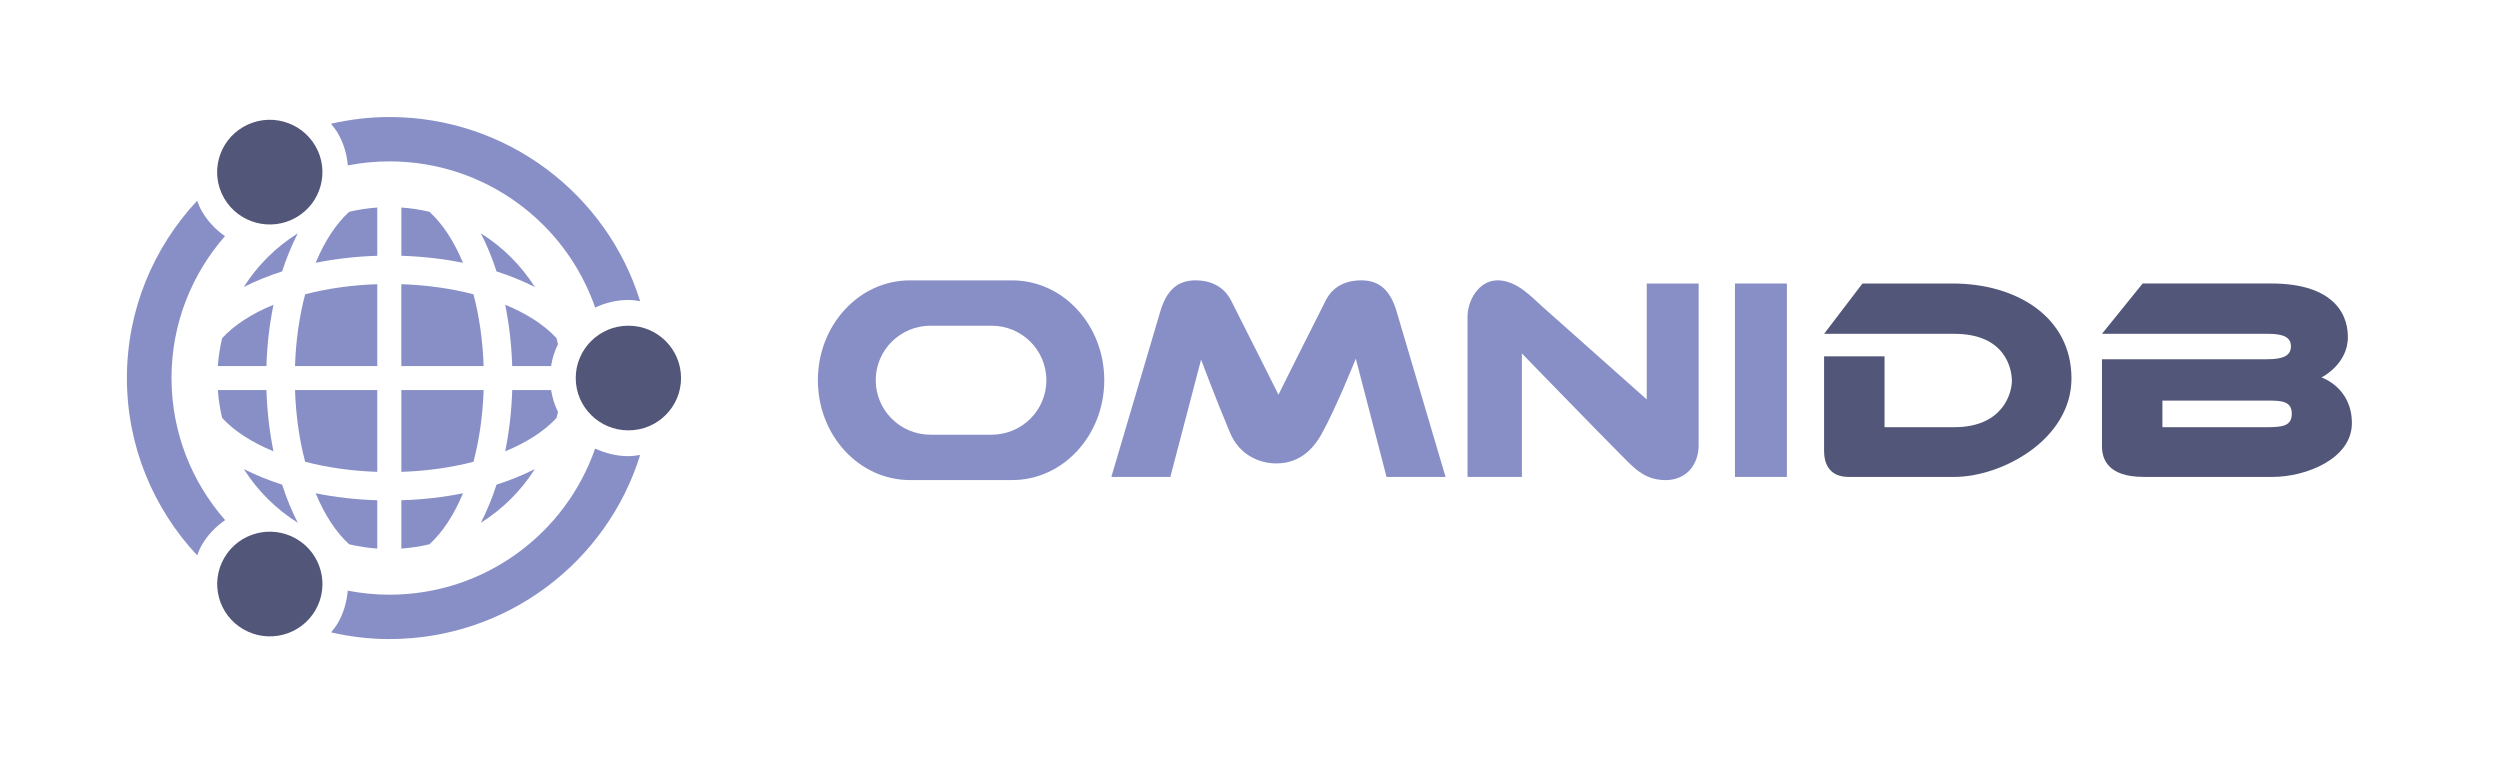
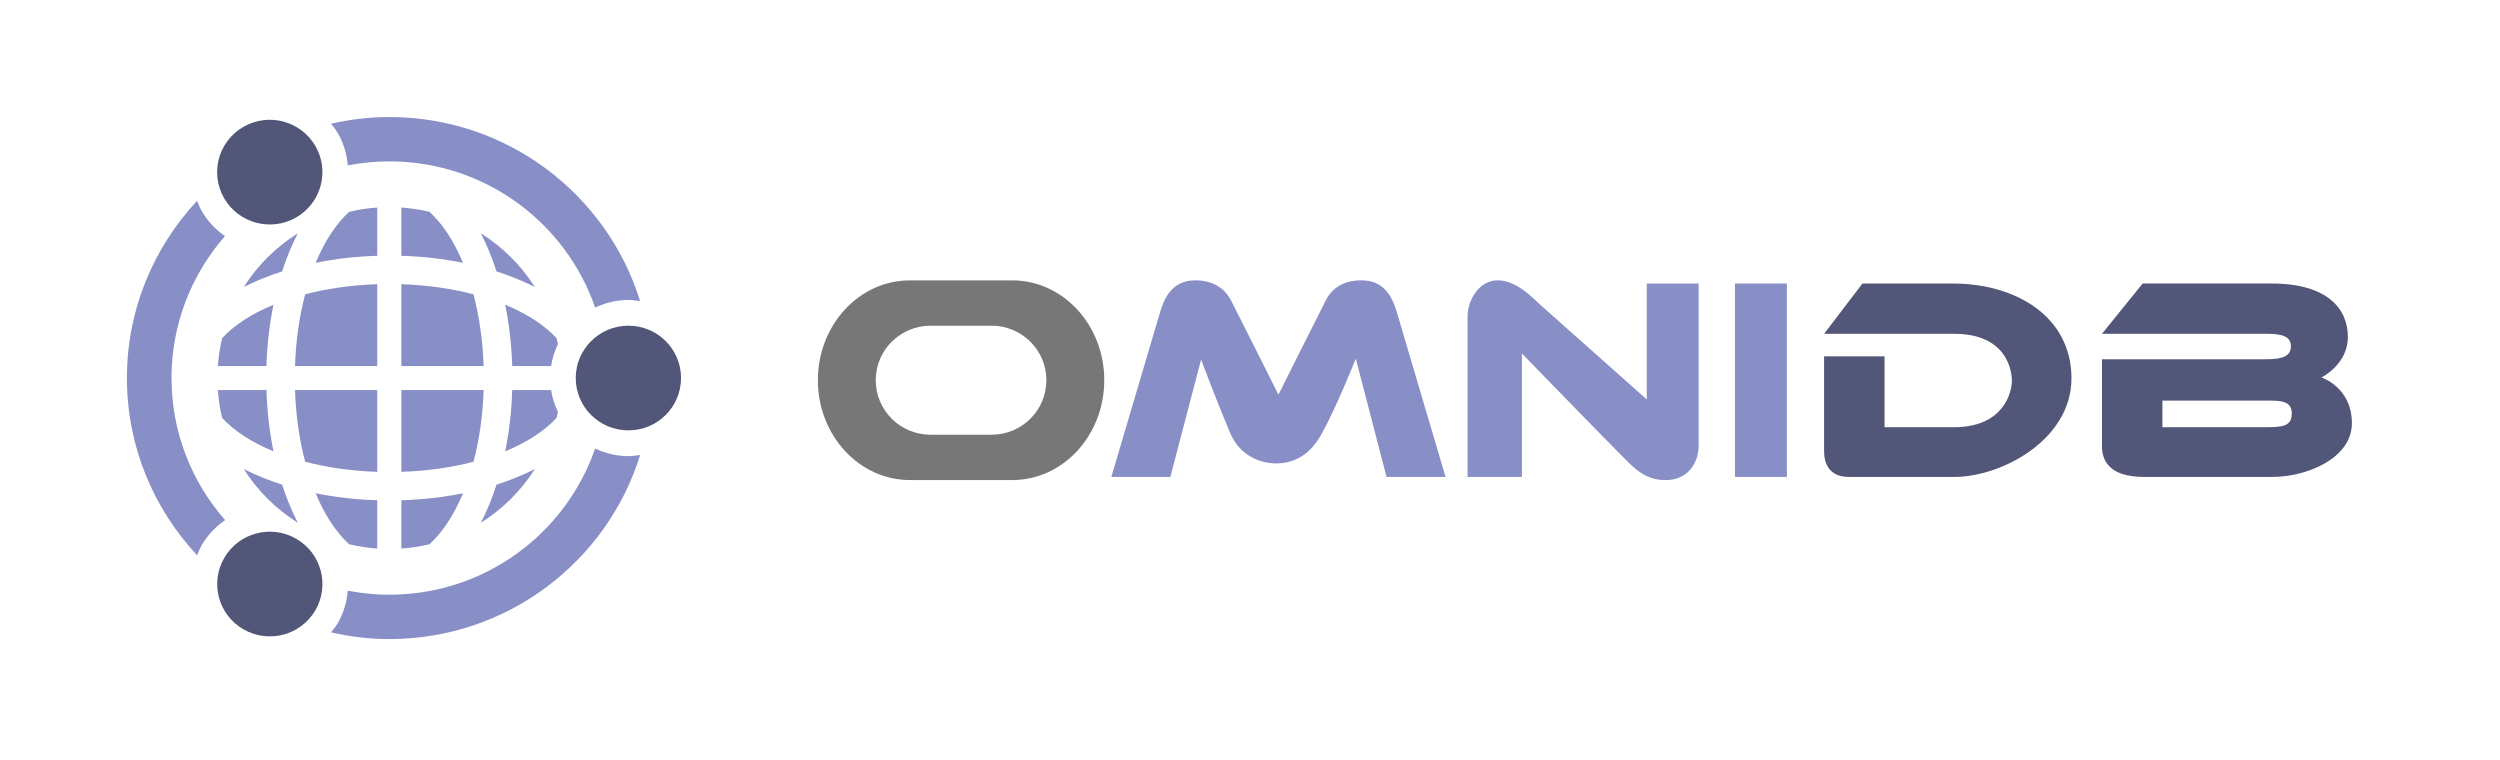
<svg xmlns="http://www.w3.org/2000/svg" width="191" height="58" viewBox="0 0 191 58" fill="none">
-   <path d="M77.339 21.421H69.511C65.632 21.421 62.486 24.835 62.486 29.047C62.486 33.261 65.632 36.676 69.511 36.676H77.339C81.22 36.676 84.366 33.261 84.366 29.047C84.366 24.834 81.22 21.421 77.339 21.421ZM75.757 33.212H71.093C68.781 33.212 66.906 31.349 66.906 29.047C66.906 26.748 68.781 24.884 71.093 24.884H75.757C78.07 24.884 79.944 26.748 79.944 29.047C79.945 31.349 78.07 33.212 75.757 33.212Z" fill="#878FC6" />
+   <path d="M77.339 21.421H69.511C65.632 21.421 62.486 24.835 62.486 29.047C62.486 33.261 65.632 36.676 69.511 36.676H77.339C81.22 36.676 84.366 33.261 84.366 29.047C84.366 24.834 81.22 21.421 77.339 21.421ZM75.757 33.212H71.093C68.781 33.212 66.906 31.349 66.906 29.047C66.906 26.748 68.781 24.884 71.093 24.884H75.757C78.07 24.884 79.944 26.748 79.944 29.047C79.945 31.349 78.07 33.212 75.757 33.212Z" fill="#777777" />
  <path d="M106.697 23.782C106.23 22.226 105.429 21.417 103.997 21.417C103.067 21.417 101.92 21.712 101.294 22.941C100.134 25.216 97.674 30.155 97.674 30.155C97.674 30.155 95.22 25.244 94.059 22.968C93.433 21.739 92.279 21.417 91.35 21.417C89.918 21.417 89.118 22.226 88.65 23.782C88.186 25.328 84.906 36.437 84.906 36.437H89.414L91.763 27.474C91.763 27.474 92.922 30.575 93.978 33.069C94.704 34.787 96.242 35.405 97.51 35.405C98.778 35.405 100.025 34.837 100.939 33.212C102.059 31.223 103.584 27.401 103.584 27.401L105.932 36.437H110.44C110.44 36.437 107.161 25.329 106.697 23.782Z" fill="#878FC6" />
  <path d="M112.12 36.437C112.12 36.437 112.12 25.369 112.12 24.178C112.12 22.987 112.962 21.417 114.418 21.417C115.874 21.417 117.061 22.733 117.738 23.339C118.416 23.945 125.811 30.516 125.811 30.516V21.66H129.776C129.776 21.66 129.776 32.671 129.776 34.03C129.776 35.39 128.932 36.68 127.244 36.68C125.556 36.68 124.736 35.639 123.662 34.572C122.589 33.505 116.274 27.007 116.274 27.007V36.438H112.12V36.437Z" fill="#878FC6" />
  <path d="M136.518 21.66H132.552V36.437H136.518V21.66Z" fill="#878FC6" />
  <path d="M139.36 27.226C139.36 27.226 139.36 33.56 139.36 34.464C139.36 35.369 139.718 36.437 141.247 36.437C142.776 36.437 145.684 36.437 149.308 36.437C152.932 36.437 158.26 33.59 158.26 28.905C158.26 24.219 154.062 21.66 149.184 21.66C144.306 21.66 142.292 21.66 142.292 21.66L139.361 25.504C139.361 25.504 145.357 25.504 149.309 25.504C153.261 25.504 153.708 28.241 153.708 29.103C153.708 29.966 153.075 32.637 149.309 32.637C145.543 32.637 143.979 32.637 143.979 32.637V27.226H139.36Z" fill="#525678" />
  <path d="M177.357 28.838C177.357 28.838 179.378 27.854 179.378 25.746C179.378 23.637 177.873 21.659 173.539 21.659C169.204 21.659 163.699 21.659 163.699 21.659L160.59 25.503C160.59 25.503 172.137 25.503 173.28 25.503C174.424 25.503 175.026 25.752 175.026 26.452C175.026 27.151 174.483 27.446 173.21 27.446C171.935 27.446 160.591 27.446 160.591 27.446C160.591 27.446 160.591 33.125 160.591 34.102C160.591 35.079 161.05 36.436 163.78 36.436C166.511 36.436 171.175 36.436 173.649 36.436C176.121 36.436 179.684 35.081 179.684 32.328C179.682 29.577 177.357 28.838 177.357 28.838ZM173.171 32.637C171.935 32.637 165.208 32.637 165.208 32.637V30.605C165.208 30.605 172.236 30.605 173.28 30.605C174.324 30.605 175.091 30.654 175.091 31.6C175.091 32.545 174.409 32.637 173.171 32.637Z" fill="#525678" />
  <path d="M40.864 21.929C39.812 20.272 38.403 18.87 36.738 17.827C37.195 18.717 37.598 19.689 37.935 20.736C38.99 21.074 39.968 21.476 40.864 21.929Z" fill="#878FC6" />
  <path d="M30.663 15.855V19.542C32.308 19.593 33.888 19.777 35.372 20.079C34.686 18.428 33.81 17.094 32.812 16.183C32.115 16.017 31.399 15.907 30.663 15.855Z" fill="#878FC6" />
  <path d="M40.862 35.836C39.966 36.289 38.99 36.692 37.935 37.027C37.598 38.076 37.195 39.047 36.738 39.938C38.404 38.894 39.812 37.492 40.862 35.836Z" fill="#878FC6" />
  <path d="M42.63 31.476C42.376 30.953 42.197 30.393 42.103 29.799H39.134C39.083 31.434 38.899 33.005 38.598 34.48C40.259 33.797 41.6 32.925 42.517 31.931C42.553 31.778 42.599 31.63 42.63 31.476Z" fill="#878FC6" />
  <path d="M42.517 25.836C41.602 24.84 40.26 23.968 38.598 23.283C38.898 24.76 39.082 26.33 39.133 27.965H42.102C42.196 27.371 42.375 26.811 42.631 26.29C42.599 26.136 42.553 25.987 42.517 25.836Z" fill="#878FC6" />
  <path d="M36.95 29.799H30.664V36.049C32.64 35.984 34.503 35.715 36.175 35.279C36.613 33.615 36.884 31.764 36.95 29.799Z" fill="#878FC6" />
  <path d="M30.663 27.966H36.949C36.884 26.001 36.612 24.147 36.174 22.484C34.502 22.048 32.638 21.778 30.662 21.713V27.966H30.663Z" fill="#878FC6" />
  <path d="M30.663 41.91C31.399 41.86 32.115 41.749 32.813 41.582C33.811 40.669 34.687 39.337 35.373 37.686C33.888 37.986 32.308 38.17 30.663 38.22V41.91H30.663Z" fill="#878FC6" />
  <path d="M20.893 34.48C20.591 33.005 20.407 31.435 20.356 29.799H16.645C16.695 30.528 16.806 31.24 16.972 31.93C17.889 32.927 19.231 33.797 20.893 34.48Z" fill="#878FC6" />
  <path d="M28.823 15.855C28.088 15.906 27.372 16.017 26.674 16.183C25.677 17.094 24.801 18.429 24.116 20.077C25.601 19.777 27.179 19.593 28.823 19.542V15.855Z" fill="#878FC6" />
  <path d="M28.823 21.713C26.848 21.778 24.985 22.048 23.314 22.484C22.874 24.147 22.604 26.001 22.539 27.966H28.823V21.713Z" fill="#878FC6" />
  <path d="M22.752 17.826C21.085 18.869 19.675 20.271 18.625 21.927C19.521 21.474 20.498 21.072 21.553 20.736C21.893 19.687 22.296 18.715 22.752 17.826Z" fill="#878FC6" />
  <path d="M28.823 41.91V38.22C27.179 38.17 25.599 37.986 24.116 37.686C24.801 39.338 25.676 40.671 26.674 41.582C27.372 41.748 28.088 41.859 28.823 41.91Z" fill="#878FC6" />
  <path d="M16.644 27.966H20.356C20.406 26.331 20.591 24.76 20.893 23.284C19.23 23.966 17.888 24.84 16.971 25.837C16.805 26.527 16.695 27.238 16.644 27.966Z" fill="#878FC6" />
  <path d="M22.752 39.939C22.296 39.048 21.893 38.077 21.554 37.029C20.5 36.692 19.523 36.29 18.627 35.838C19.677 37.493 21.086 38.895 22.752 39.939Z" fill="#878FC6" />
  <path d="M28.823 29.799H22.539C22.604 31.764 22.875 33.615 23.314 35.279C24.985 35.715 26.848 35.984 28.823 36.049V29.799Z" fill="#878FC6" />
  <path d="M25.807 10.168C26.262 10.95 26.5 11.793 26.573 12.637C27.601 12.439 28.658 12.329 29.744 12.329C37.039 12.329 43.223 17.003 45.47 23.497C46.245 23.136 47.1 22.917 48.013 22.917C48.318 22.917 48.612 22.962 48.905 23.007C46.383 14.862 38.759 8.941 29.745 8.941C28.211 8.941 26.725 9.128 25.289 9.452C25.47 9.681 25.656 9.908 25.807 10.168Z" fill="#878FC6" />
  <path d="M15.42 41.636C15.877 40.851 16.496 40.222 17.2 39.738C14.664 36.844 13.117 33.071 13.104 28.932C13.104 28.916 13.1 28.901 13.1 28.884C13.1 28.871 13.103 28.859 13.103 28.845C13.112 24.707 14.656 20.936 17.187 18.04C16.486 17.554 15.874 16.918 15.418 16.133C15.269 15.876 15.166 15.607 15.059 15.339C11.74 18.898 9.696 23.648 9.696 28.884C9.696 34.122 11.742 38.873 15.062 42.429C15.168 42.162 15.271 41.892 15.42 41.636Z" fill="#878FC6" />
  <path d="M48.012 34.849C47.099 34.849 46.242 34.63 45.468 34.268C43.219 40.764 37.039 45.435 29.744 45.435C28.657 45.435 27.597 45.323 26.569 45.127C26.496 45.974 26.263 46.818 25.81 47.603C25.659 47.862 25.475 48.087 25.294 48.314C26.727 48.639 28.213 48.825 29.744 48.825C38.759 48.825 46.383 42.906 48.907 34.761C48.611 34.804 48.317 34.849 48.012 34.849Z" fill="#878FC6" />
  <path d="M52.032 28.883C52.032 26.673 50.233 24.883 48.011 24.883C45.79 24.883 43.986 26.673 43.986 28.883C43.986 31.093 45.79 32.88 48.011 32.88C50.233 32.88 52.032 31.093 52.032 28.883Z" fill="#525678" />
  <path d="M18.601 9.689C16.676 10.792 16.018 13.235 17.128 15.151C18.238 17.063 20.7 17.718 22.622 16.615C24.548 15.511 25.204 13.061 24.095 11.152C22.981 9.24 20.525 8.581 18.601 9.689Z" fill="#525678" />
  <path d="M18.604 48.083C20.531 49.188 22.986 48.533 24.097 46.621C25.206 44.708 24.547 42.261 22.626 41.158C20.699 40.051 18.241 40.708 17.135 42.619C16.023 44.535 16.679 46.981 18.604 48.083Z" fill="#525678" />
</svg>
